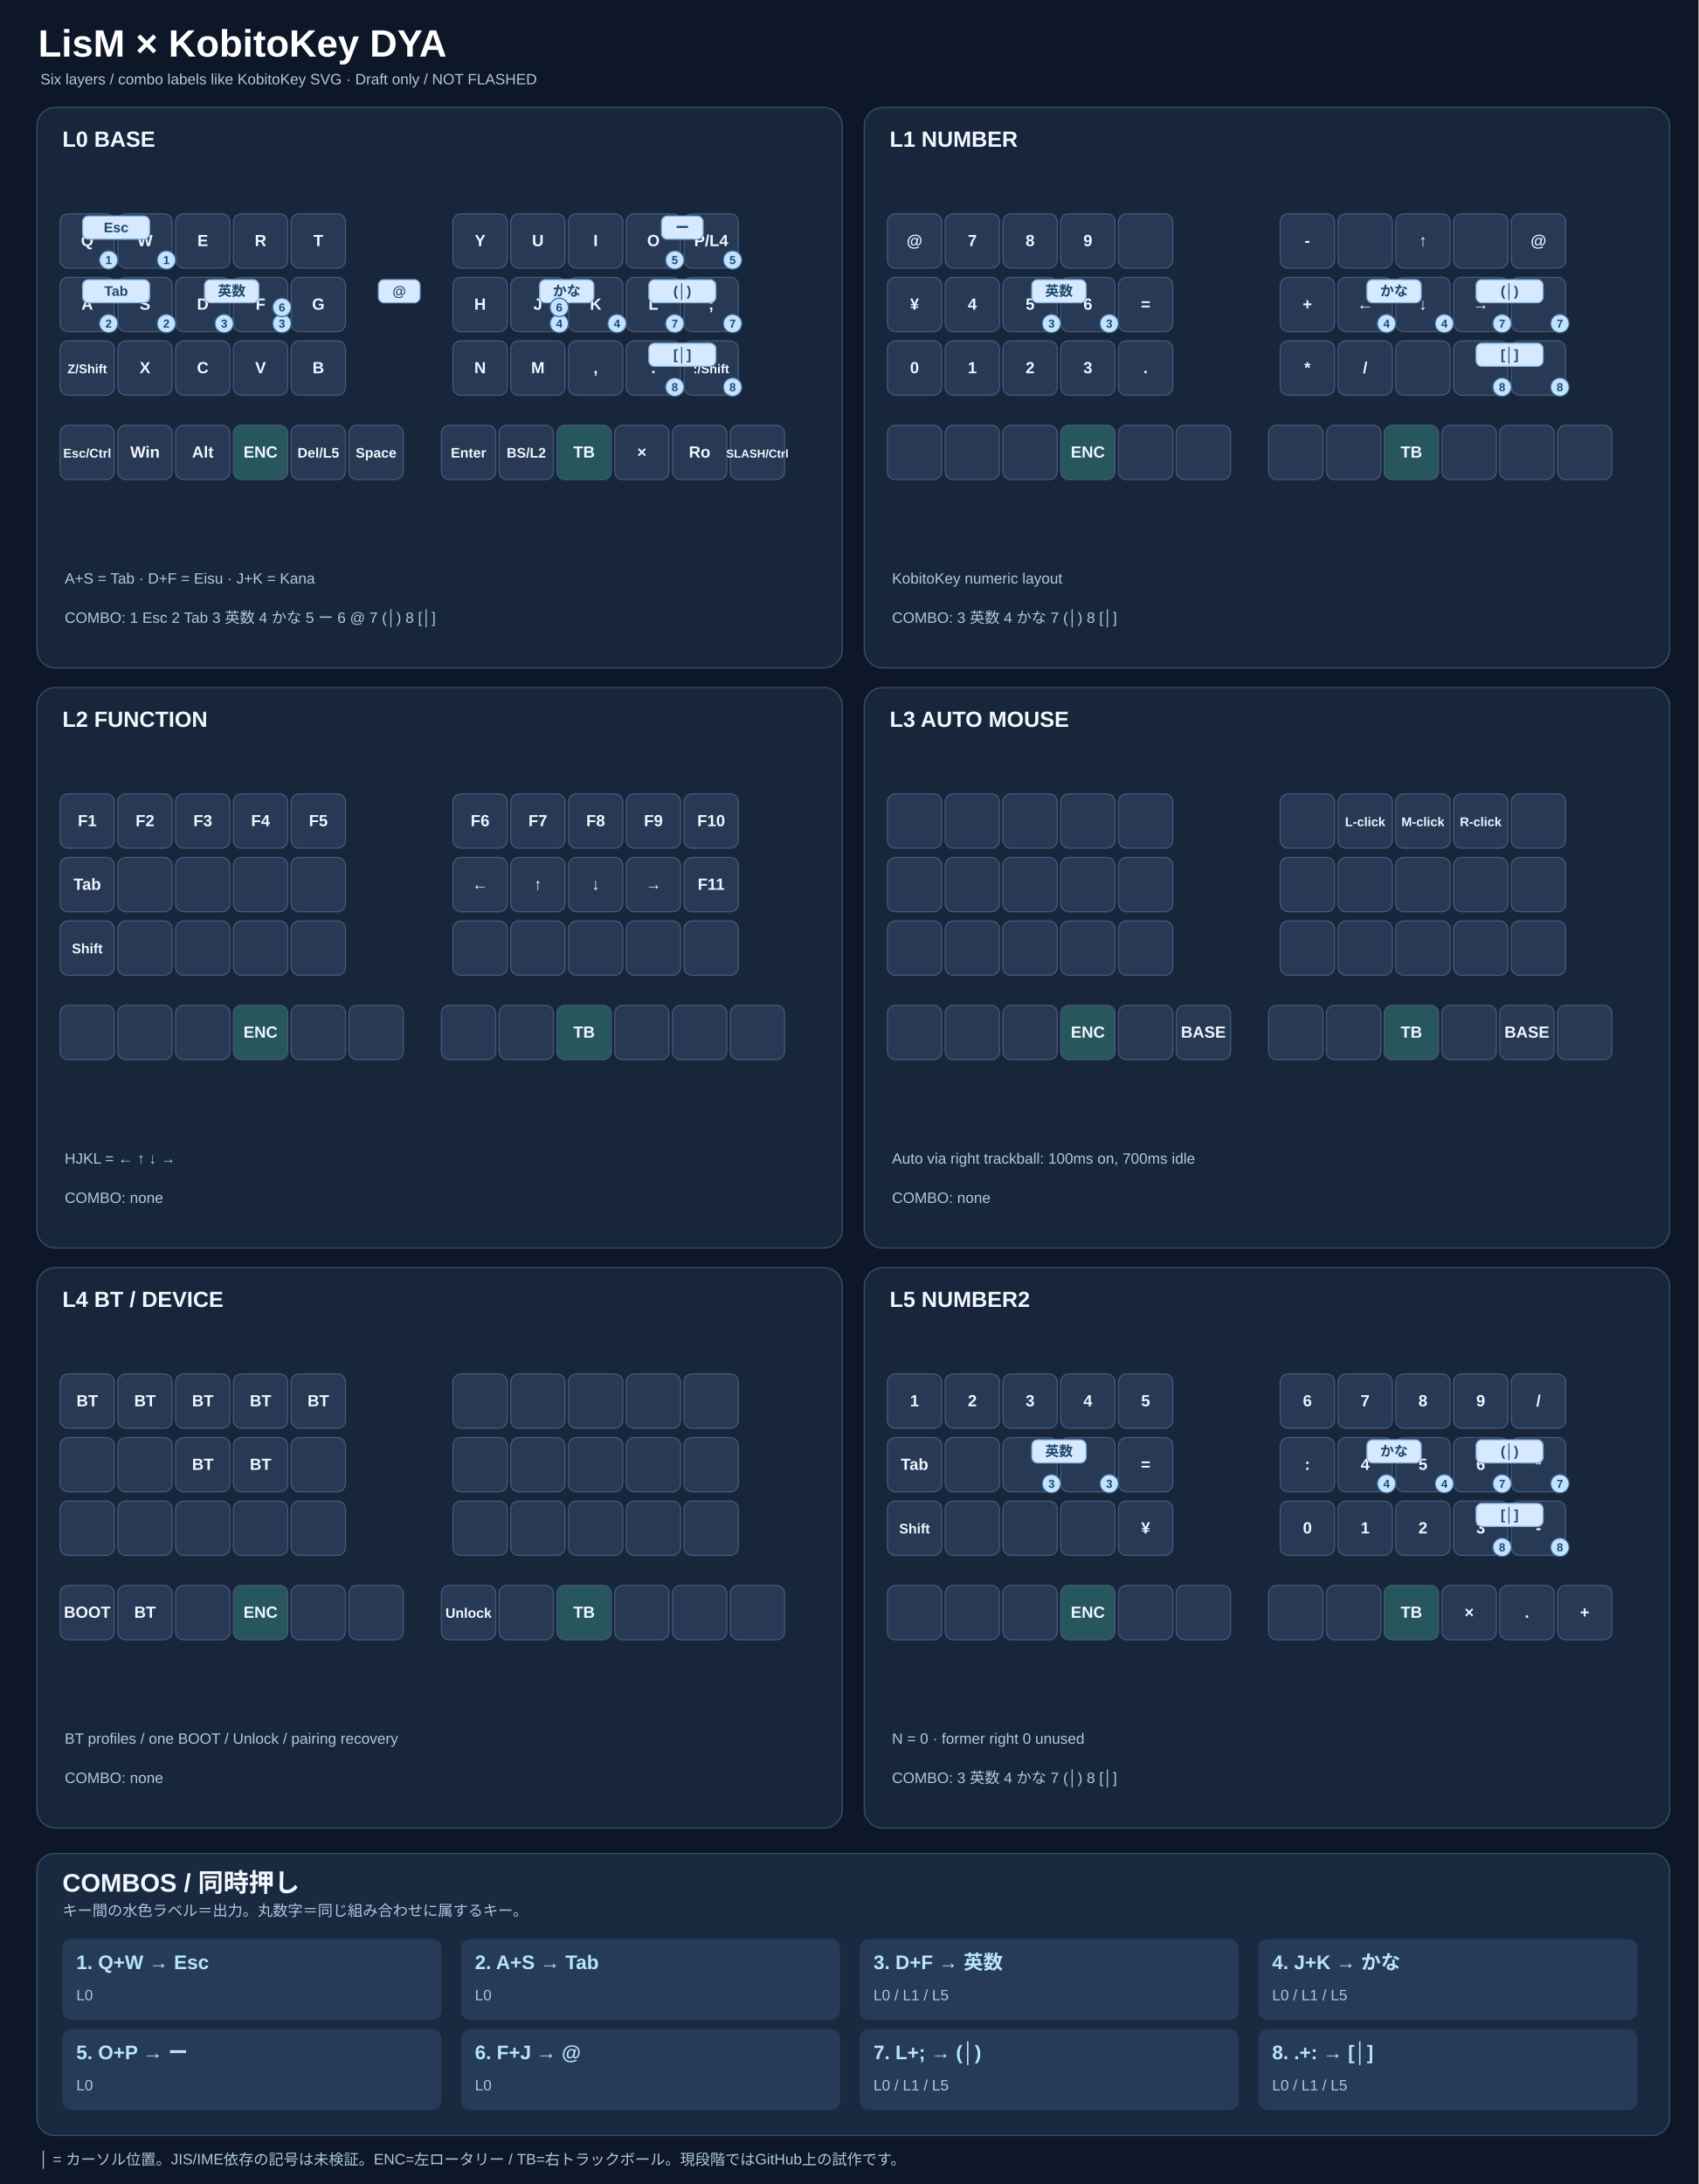
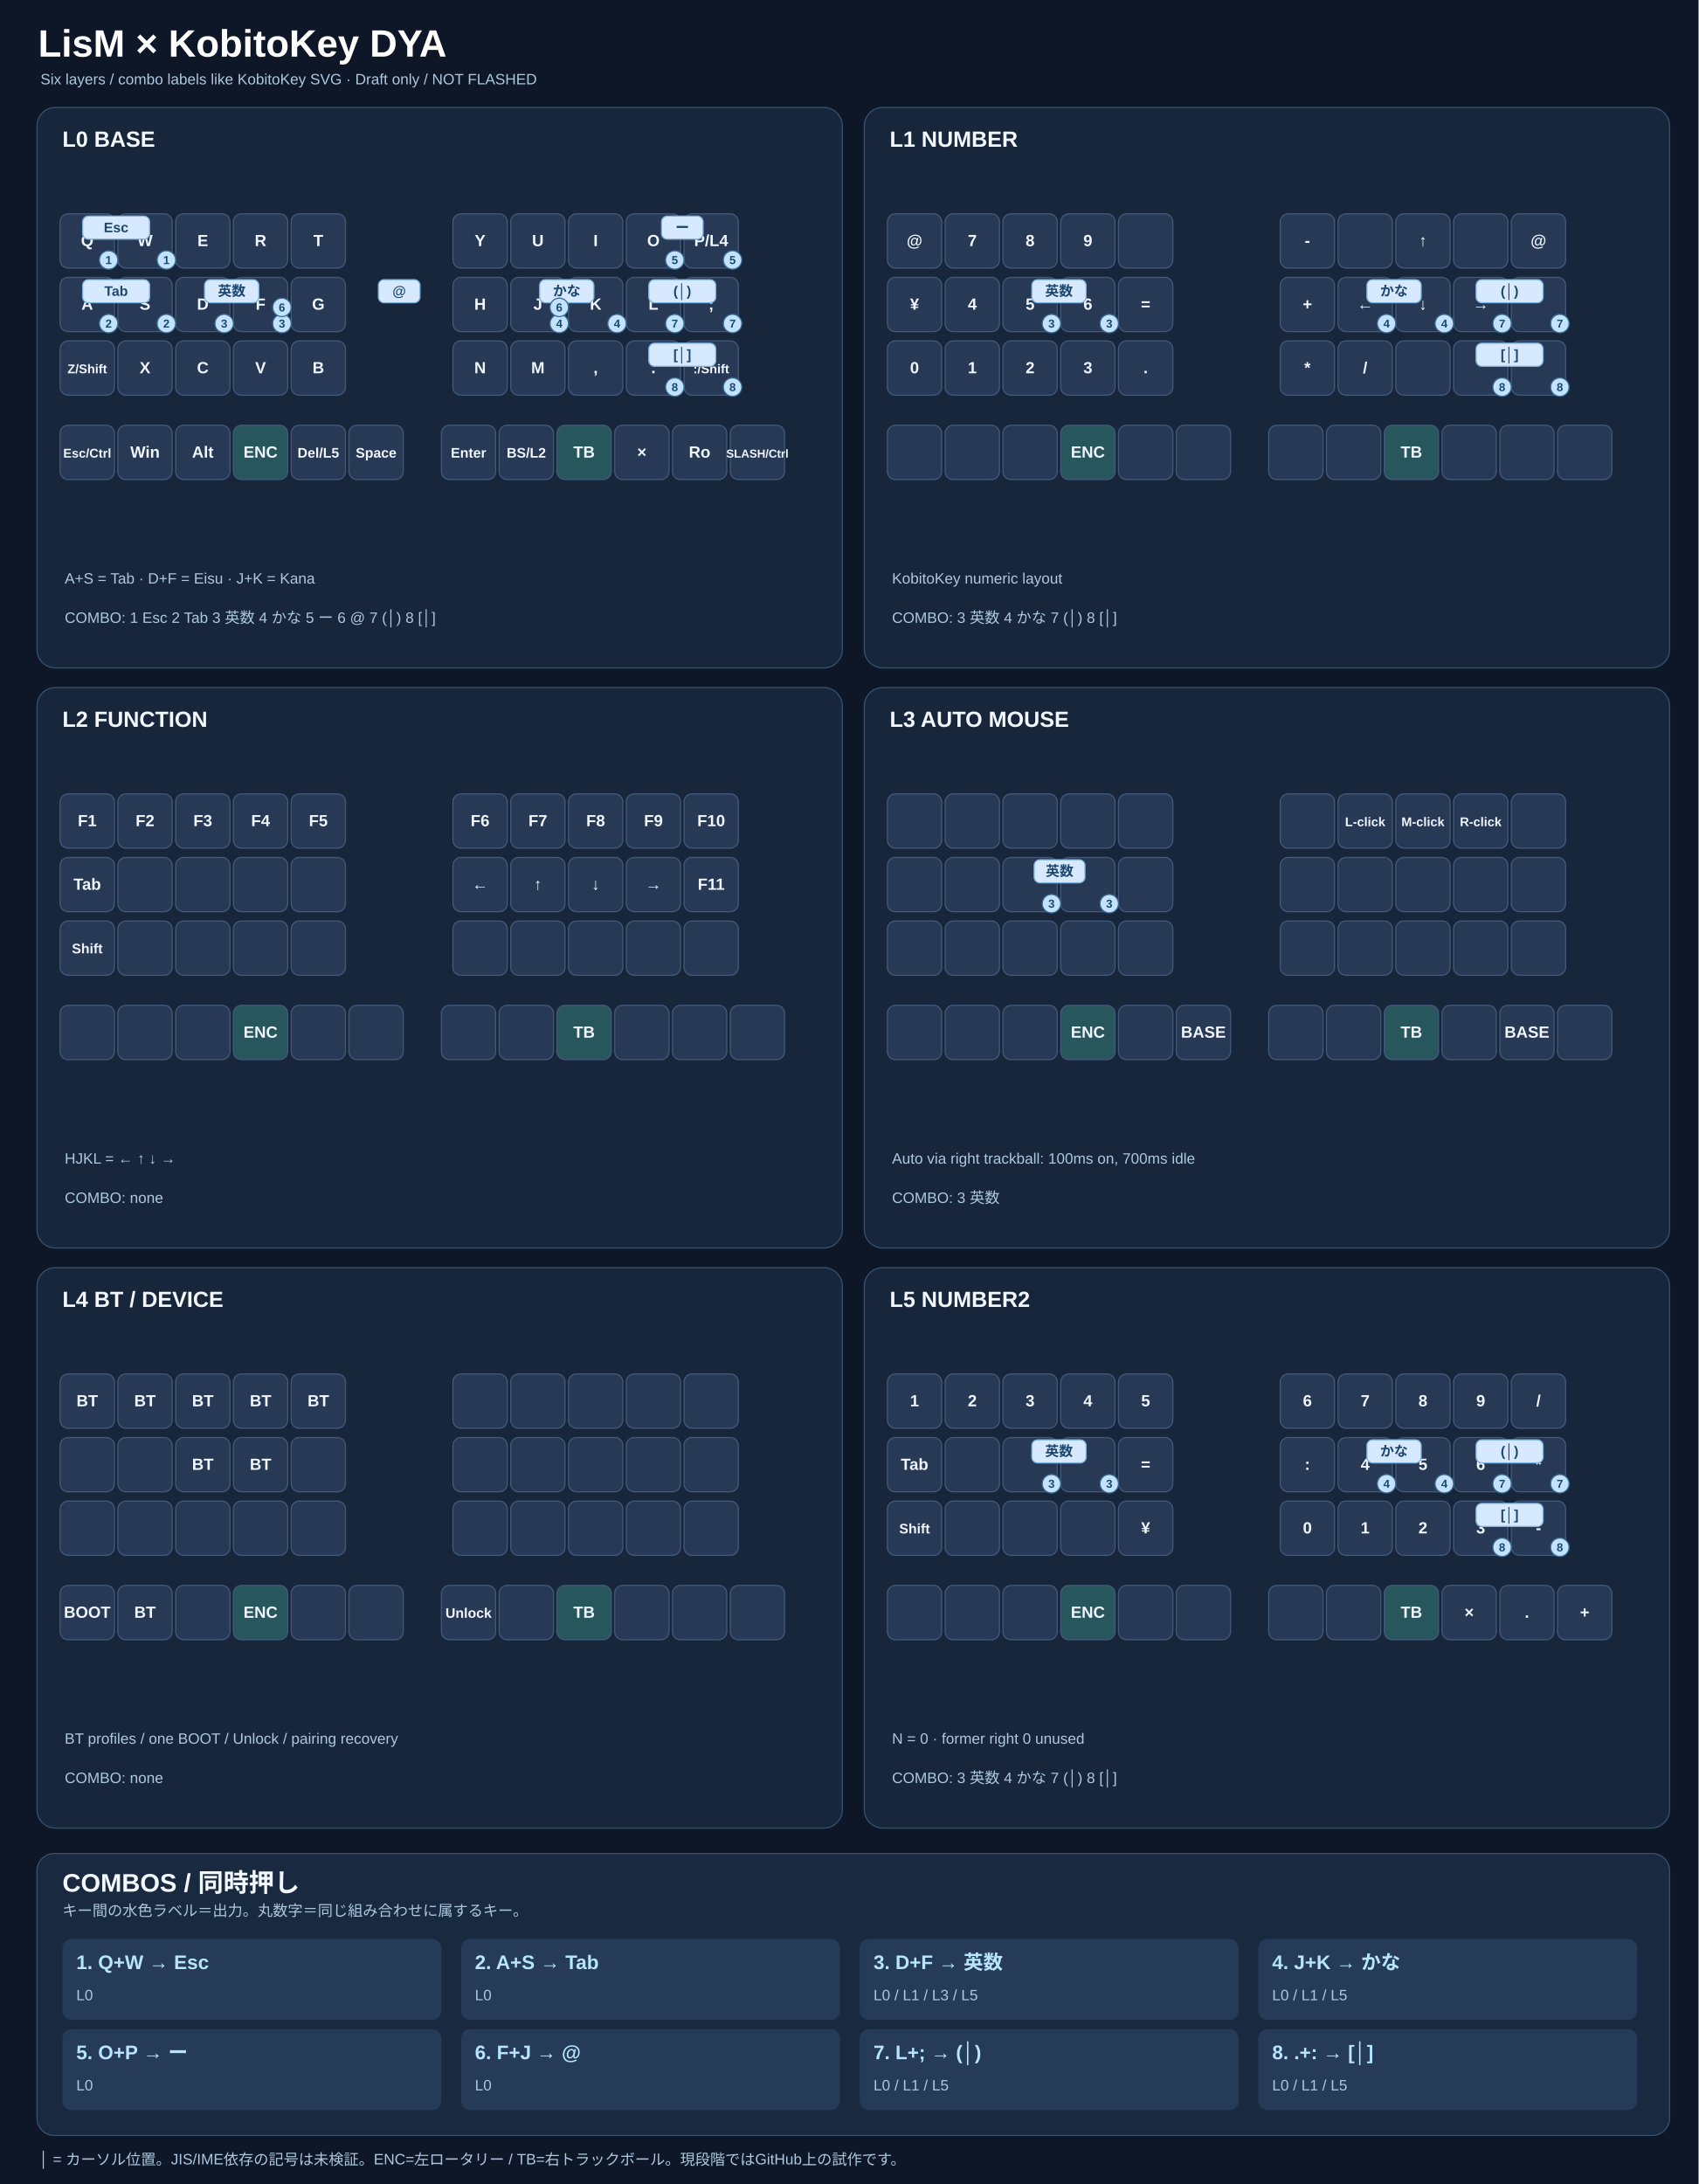
<svg xmlns="http://www.w3.org/2000/svg" width="1470" height="1890" viewBox="0 0 1470 1890">
  <style>text{font-family:Arial,"Meiryo",sans-serif}.k{fill:#eff6ff;font-size:14px;font-weight:600;text-anchor:middle}.a{fill:#adc8df;font-size:13px}.ch{fill:#d6e9ff;stroke:#7db1dd}.ct{fill:#1e486d;font-size:12px;font-weight:bold;text-anchor:middle}</style>
  <rect width="1470" height="1890" fill="#0e1728" />
  <text x="33" y="49" font-size="33" font-weight="bold" fill="white">LisM × KobitoKey DYA</text>
  <text x="35" y="73" class="a">Six layers / combo labels like KobitoKey SVG · Draft only / NOT FLASHED</text>
  <defs>
    <g id="board">
      <rect x="20" y="92" width="47" height="47" rx="7" fill="#273954" stroke="#435979" />
      <rect x="70" y="92" width="47" height="47" rx="7" fill="#273954" stroke="#435979" />
      <rect x="120" y="92" width="47" height="47" rx="7" fill="#273954" stroke="#435979" />
      <rect x="170" y="92" width="47" height="47" rx="7" fill="#273954" stroke="#435979" />
      <rect x="220" y="92" width="47" height="47" rx="7" fill="#273954" stroke="#435979" />
      <rect x="360" y="92" width="47" height="47" rx="7" fill="#273954" stroke="#435979" />
      <rect x="410" y="92" width="47" height="47" rx="7" fill="#273954" stroke="#435979" />
      <rect x="460" y="92" width="47" height="47" rx="7" fill="#273954" stroke="#435979" />
      <rect x="510" y="92" width="47" height="47" rx="7" fill="#273954" stroke="#435979" />
      <rect x="560" y="92" width="47" height="47" rx="7" fill="#273954" stroke="#435979" />
      <rect x="20" y="147" width="47" height="47" rx="7" fill="#273954" stroke="#435979" />
      <rect x="70" y="147" width="47" height="47" rx="7" fill="#273954" stroke="#435979" />
      <rect x="120" y="147" width="47" height="47" rx="7" fill="#273954" stroke="#435979" />
      <rect x="170" y="147" width="47" height="47" rx="7" fill="#273954" stroke="#435979" />
      <rect x="220" y="147" width="47" height="47" rx="7" fill="#273954" stroke="#435979" />
      <rect x="360" y="147" width="47" height="47" rx="7" fill="#273954" stroke="#435979" />
      <rect x="410" y="147" width="47" height="47" rx="7" fill="#273954" stroke="#435979" />
      <rect x="460" y="147" width="47" height="47" rx="7" fill="#273954" stroke="#435979" />
      <rect x="510" y="147" width="47" height="47" rx="7" fill="#273954" stroke="#435979" />
      <rect x="560" y="147" width="47" height="47" rx="7" fill="#273954" stroke="#435979" />
      <rect x="20" y="202" width="47" height="47" rx="7" fill="#273954" stroke="#435979" />
      <rect x="70" y="202" width="47" height="47" rx="7" fill="#273954" stroke="#435979" />
      <rect x="120" y="202" width="47" height="47" rx="7" fill="#273954" stroke="#435979" />
      <rect x="170" y="202" width="47" height="47" rx="7" fill="#273954" stroke="#435979" />
      <rect x="220" y="202" width="47" height="47" rx="7" fill="#273954" stroke="#435979" />
      <rect x="360" y="202" width="47" height="47" rx="7" fill="#273954" stroke="#435979" />
      <rect x="410" y="202" width="47" height="47" rx="7" fill="#273954" stroke="#435979" />
      <rect x="460" y="202" width="47" height="47" rx="7" fill="#273954" stroke="#435979" />
      <rect x="510" y="202" width="47" height="47" rx="7" fill="#273954" stroke="#435979" />
      <rect x="560" y="202" width="47" height="47" rx="7" fill="#273954" stroke="#435979" />
      <rect x="20" y="275" width="47" height="47" rx="7" fill="#273954" stroke="#435979" />
      <rect x="70" y="275" width="47" height="47" rx="7" fill="#273954" stroke="#435979" />
      <rect x="120" y="275" width="47" height="47" rx="7" fill="#273954" stroke="#435979" />
      <rect x="170" y="275" width="47" height="47" rx="7" fill="#28565d" stroke="#435979" />
      <rect x="220" y="275" width="47" height="47" rx="7" fill="#273954" stroke="#435979" />
      <rect x="270" y="275" width="47" height="47" rx="7" fill="#273954" stroke="#435979" />
      <rect x="350" y="275" width="47" height="47" rx="7" fill="#273954" stroke="#435979" />
      <rect x="400" y="275" width="47" height="47" rx="7" fill="#273954" stroke="#435979" />
      <rect x="450" y="275" width="47" height="47" rx="7" fill="#28565d" stroke="#435979" />
      <rect x="500" y="275" width="47" height="47" rx="7" fill="#273954" stroke="#435979" />
      <rect x="550" y="275" width="47" height="47" rx="7" fill="#273954" stroke="#435979" />
      <rect x="600" y="275" width="47" height="47" rx="7" fill="#273954" stroke="#435979" />
    </g>
  </defs>
  <g transform="translate(32,93)">
    <rect width="697" height="485" rx="16" fill="#18263c" stroke="#35516a" />
    <text x="22" y="34" font-size="19" fill="#f3f8ff" font-weight="bold">L0 BASE</text>
    <use href="#board" />
    <text x="43.5" y="120" class="k" style="font-size:14px">Q</text>
    <text x="93.5" y="120" class="k" style="font-size:14px">W</text>
    <text x="143.5" y="120" class="k" style="font-size:14px">E</text>
    <text x="193.5" y="120" class="k" style="font-size:14px">R</text>
    <text x="243.5" y="120" class="k" style="font-size:14px">T</text>
    <text x="383.5" y="120" class="k" style="font-size:14px">Y</text>
    <text x="433.5" y="120" class="k" style="font-size:14px">U</text>
    <text x="483.5" y="120" class="k" style="font-size:14px">I</text>
    <text x="533.5" y="120" class="k" style="font-size:14px">O</text>
    <text x="583.5" y="120" class="k" style="font-size:14px">P/L4</text>
    <text x="43.5" y="175" class="k" style="font-size:14px">A</text>
    <text x="93.5" y="175" class="k" style="font-size:14px">S</text>
    <text x="143.5" y="175" class="k" style="font-size:14px">D</text>
    <text x="193.5" y="175" class="k" style="font-size:14px">F</text>
    <text x="243.5" y="175" class="k" style="font-size:14px">G</text>
    <text x="383.5" y="175" class="k" style="font-size:14px">H</text>
    <text x="433.5" y="175" class="k" style="font-size:14px">J</text>
    <text x="483.5" y="175" class="k" style="font-size:14px">K</text>
    <text x="533.5" y="175" class="k" style="font-size:14px">L</text>
    <text x="583.5" y="175" class="k" style="font-size:14px">;</text>
    <text x="43.5" y="230" class="k" style="font-size:11px">Z/Shift</text>
    <text x="93.5" y="230" class="k" style="font-size:14px">X</text>
    <text x="143.5" y="230" class="k" style="font-size:14px">C</text>
    <text x="193.5" y="230" class="k" style="font-size:14px">V</text>
    <text x="243.5" y="230" class="k" style="font-size:14px">B</text>
    <text x="383.5" y="230" class="k" style="font-size:14px">N</text>
    <text x="433.5" y="230" class="k" style="font-size:14px">M</text>
    <text x="483.5" y="230" class="k" style="font-size:14px">,</text>
    <text x="533.5" y="230" class="k" style="font-size:14px">.</text>
    <text x="583.5" y="230" class="k" style="font-size:11px">:/Shift</text>
    <text x="43.5" y="303" class="k" style="font-size:11px">Esc/Ctrl</text>
    <text x="93.5" y="303" class="k" style="font-size:14px">Win</text>
    <text x="143.5" y="303" class="k" style="font-size:14px">Alt</text>
    <text x="193.5" y="303" class="k" style="font-size:14px">ENC</text>
    <text x="243.5" y="303" class="k" style="font-size:12px">Del/L5</text>
    <text x="293.5" y="303" class="k" style="font-size:12px">Space</text>
    <text x="373.5" y="303" class="k" style="font-size:12px">Enter</text>
    <text x="423.5" y="303" class="k" style="font-size:12px">BS/L2</text>
    <text x="473.5" y="303" class="k" style="font-size:14px">TB</text>
    <text x="523.5" y="303" class="k" style="font-size:14px">×</text>
    <text x="573.5" y="303" class="k" style="font-size:14px">Ro</text>
    <text x="623.5" y="303" class="k" style="font-size:10px">SLASH/Ctrl</text>
    <text x="24" y="412" class="a">A+S = Tab · D+F = Eisu · J+K = Kana</text>
    <text x="24" y="446" class="a">COMBO: 1 Esc   2 Tab   3 英数   4 かな   5 ー   6 @   7 (│)   8 [│]</text>
  </g>
  <g transform="translate(748,93)">
    <rect width="697" height="485" rx="16" fill="#18263c" stroke="#35516a" />
    <text x="22" y="34" font-size="19" fill="#f3f8ff" font-weight="bold">L1 NUMBER</text>
    <use href="#board" />
    <text x="43.5" y="120" class="k" style="font-size:14px">@</text>
    <text x="93.5" y="120" class="k" style="font-size:14px">7</text>
    <text x="143.5" y="120" class="k" style="font-size:14px">8</text>
    <text x="193.5" y="120" class="k" style="font-size:14px">9</text>
    <text x="383.5" y="120" class="k" style="font-size:14px">-</text>
    <text x="483.5" y="120" class="k" style="font-size:14px">↑</text>
    <text x="583.5" y="120" class="k" style="font-size:14px">@</text>
    <text x="43.5" y="175" class="k" style="font-size:14px">¥</text>
    <text x="93.5" y="175" class="k" style="font-size:14px">4</text>
    <text x="143.5" y="175" class="k" style="font-size:14px">5</text>
    <text x="193.5" y="175" class="k" style="font-size:14px">6</text>
    <text x="243.5" y="175" class="k" style="font-size:14px">=</text>
    <text x="383.5" y="175" class="k" style="font-size:14px">+</text>
    <text x="433.5" y="175" class="k" style="font-size:14px">←</text>
    <text x="483.5" y="175" class="k" style="font-size:14px">↓</text>
    <text x="533.5" y="175" class="k" style="font-size:14px">→</text>
    <text x="43.5" y="230" class="k" style="font-size:14px">0</text>
    <text x="93.5" y="230" class="k" style="font-size:14px">1</text>
    <text x="143.5" y="230" class="k" style="font-size:14px">2</text>
    <text x="193.5" y="230" class="k" style="font-size:14px">3</text>
    <text x="243.5" y="230" class="k" style="font-size:14px">.</text>
    <text x="383.5" y="230" class="k" style="font-size:14px">*</text>
    <text x="433.5" y="230" class="k" style="font-size:14px">/</text>
    <text x="193.5" y="303" class="k" style="font-size:14px">ENC</text>
    <text x="473.5" y="303" class="k" style="font-size:14px">TB</text>
    <text x="24" y="412" class="a">KobitoKey numeric layout</text>
    <text x="24" y="446" class="a">COMBO: 3 英数   4 かな   7 (│)   8 [│]</text>
  </g>
  <g transform="translate(32,595)">
    <rect width="697" height="485" rx="16" fill="#18263c" stroke="#35516a" />
    <text x="22" y="34" font-size="19" fill="#f3f8ff" font-weight="bold">L2 FUNCTION</text>
    <use href="#board" />
    <text x="43.5" y="120" class="k" style="font-size:14px">F1</text>
    <text x="93.5" y="120" class="k" style="font-size:14px">F2</text>
    <text x="143.5" y="120" class="k" style="font-size:14px">F3</text>
    <text x="193.5" y="120" class="k" style="font-size:14px">F4</text>
    <text x="243.5" y="120" class="k" style="font-size:14px">F5</text>
    <text x="383.5" y="120" class="k" style="font-size:14px">F6</text>
    <text x="433.5" y="120" class="k" style="font-size:14px">F7</text>
    <text x="483.5" y="120" class="k" style="font-size:14px">F8</text>
    <text x="533.5" y="120" class="k" style="font-size:14px">F9</text>
    <text x="583.5" y="120" class="k" style="font-size:14px">F10</text>
    <text x="43.5" y="175" class="k" style="font-size:14px">Tab</text>
    <text x="383.5" y="175" class="k" style="font-size:14px">←</text>
    <text x="433.5" y="175" class="k" style="font-size:14px">↑</text>
    <text x="483.5" y="175" class="k" style="font-size:14px">↓</text>
    <text x="533.5" y="175" class="k" style="font-size:14px">→</text>
    <text x="583.5" y="175" class="k" style="font-size:14px">F11</text>
    <text x="43.5" y="230" class="k" style="font-size:12px">Shift</text>
    <text x="193.5" y="303" class="k" style="font-size:14px">ENC</text>
    <text x="473.5" y="303" class="k" style="font-size:14px">TB</text>
    <text x="24" y="412" class="a">HJKL = ← ↑ ↓ →</text>
    <text x="24" y="446" class="a">COMBO: none</text>
  </g>
  <g transform="translate(748,595)">
    <rect width="697" height="485" rx="16" fill="#18263c" stroke="#35516a" />
    <text x="22" y="34" font-size="19" fill="#f3f8ff" font-weight="bold">L3 AUTO MOUSE</text>
    <use href="#board" />
    <text x="433.5" y="120" class="k" style="font-size:11px">L-click</text>
    <text x="483.5" y="120" class="k" style="font-size:11px">M-click</text>
    <text x="533.5" y="120" class="k" style="font-size:11px">R-click</text>
    <text x="193.5" y="303" class="k" style="font-size:14px">ENC</text>
    <text x="293.5" y="303" class="k" style="font-size:14px">BASE</text>
    <text x="473.5" y="303" class="k" style="font-size:14px">TB</text>
    <text x="573.5" y="303" class="k" style="font-size:14px">BASE</text>
    <text x="24" y="412" class="a">Auto via right trackball: 100ms on, 700ms idle</text>
-     <text x="24" y="446" class="a">COMBO: none</text>
+     <text x="24" y="446" class="a">COMBO: 3 英数</text>
  </g>
  <g transform="translate(32,1097)">
    <rect width="697" height="485" rx="16" fill="#18263c" stroke="#35516a" />
    <text x="22" y="34" font-size="19" fill="#f3f8ff" font-weight="bold">L4 BT / DEVICE</text>
    <use href="#board" />
    <text x="43.5" y="120" class="k" style="font-size:14px">BT</text>
    <text x="93.5" y="120" class="k" style="font-size:14px">BT</text>
    <text x="143.5" y="120" class="k" style="font-size:14px">BT</text>
    <text x="193.5" y="120" class="k" style="font-size:14px">BT</text>
    <text x="243.5" y="120" class="k" style="font-size:14px">BT</text>
    <text x="143.5" y="175" class="k" style="font-size:14px">BT</text>
    <text x="193.5" y="175" class="k" style="font-size:14px">BT</text>
    <text x="43.5" y="303" class="k" style="font-size:14px">BOOT</text>
    <text x="93.5" y="303" class="k" style="font-size:14px">BT</text>
    <text x="193.5" y="303" class="k" style="font-size:14px">ENC</text>
    <text x="373.5" y="303" class="k" style="font-size:12px">Unlock</text>
    <text x="473.5" y="303" class="k" style="font-size:14px">TB</text>
    <text x="24" y="412" class="a">BT profiles / one BOOT / Unlock / pairing recovery</text>
    <text x="24" y="446" class="a">COMBO: none</text>
  </g>
  <g transform="translate(748,1097)">
    <rect width="697" height="485" rx="16" fill="#18263c" stroke="#35516a" />
    <text x="22" y="34" font-size="19" fill="#f3f8ff" font-weight="bold">L5 NUMBER2</text>
    <use href="#board" />
    <text x="43.5" y="120" class="k" style="font-size:14px">1</text>
    <text x="93.5" y="120" class="k" style="font-size:14px">2</text>
    <text x="143.5" y="120" class="k" style="font-size:14px">3</text>
    <text x="193.5" y="120" class="k" style="font-size:14px">4</text>
    <text x="243.5" y="120" class="k" style="font-size:14px">5</text>
    <text x="383.5" y="120" class="k" style="font-size:14px">6</text>
    <text x="433.5" y="120" class="k" style="font-size:14px">7</text>
    <text x="483.5" y="120" class="k" style="font-size:14px">8</text>
    <text x="533.5" y="120" class="k" style="font-size:14px">9</text>
    <text x="583.5" y="120" class="k" style="font-size:14px">/</text>
    <text x="43.5" y="175" class="k" style="font-size:14px">Tab</text>
    <text x="243.5" y="175" class="k" style="font-size:14px">=</text>
    <text x="383.5" y="175" class="k" style="font-size:14px">:</text>
    <text x="433.5" y="175" class="k" style="font-size:14px">4</text>
    <text x="483.5" y="175" class="k" style="font-size:14px">5</text>
    <text x="533.5" y="175" class="k" style="font-size:14px">6</text>
    <text x="583.5" y="175" class="k" style="font-size:14px">*</text>
    <text x="43.5" y="230" class="k" style="font-size:12px">Shift</text>
    <text x="243.5" y="230" class="k" style="font-size:14px">¥</text>
    <text x="383.5" y="230" class="k" style="font-size:14px">0</text>
    <text x="433.5" y="230" class="k" style="font-size:14px">1</text>
    <text x="483.5" y="230" class="k" style="font-size:14px">2</text>
    <text x="533.5" y="230" class="k" style="font-size:14px">3</text>
    <text x="583.5" y="230" class="k" style="font-size:14px">-</text>
    <text x="193.5" y="303" class="k" style="font-size:14px">ENC</text>
    <text x="473.5" y="303" class="k" style="font-size:14px">TB</text>
    <text x="523.5" y="303" class="k" style="font-size:14px">×</text>
    <text x="573.5" y="303" class="k" style="font-size:14px">.</text>
    <text x="623.5" y="303" class="k" style="font-size:14px">+</text>
    <text x="24" y="412" class="a">N = 0 · former right 0 unused</text>
    <text x="24" y="446" class="a">COMBO: 3 英数   4 かな   7 (│)   8 [│]</text>
  </g>
  <rect x="71.5" y="187" width="58" height="20" rx="5" class="ch" />
  <text x="100.5" y="201" class="ct">Esc</text>
  <rect x="71.5" y="242" width="58" height="20" rx="5" class="ch" />
  <text x="100.5" y="256" class="ct">Tab</text>
  <rect x="177" y="242" width="47" height="20" rx="5" class="ch" />
  <text x="200.5" y="256" class="ct">英数</text>
  <rect x="467" y="242" width="47" height="20" rx="5" class="ch" />
  <text x="490.5" y="256" class="ct">かな</text>
  <rect x="572.5" y="187" width="36" height="20" rx="5" class="ch" />
  <text x="590.5" y="201" class="ct">ー</text>
  <rect x="327.5" y="242" width="36" height="20" rx="5" class="ch" />
  <text x="345.5" y="256" class="ct">@</text>
  <rect x="561.5" y="242" width="58" height="20" rx="5" class="ch" />
  <text x="590.5" y="256" class="ct">(│)</text>
  <rect x="561.5" y="297" width="58" height="20" rx="5" class="ch" />
  <text x="590.5" y="311" class="ct">[│]</text>
  <circle cx="94" cy="225" r="8" fill="#c3e2ff" stroke="#396a93" />
  <text x="94" y="228.5" fill="#164a70" font-size="10" font-weight="bold" text-anchor="middle">1</text>
  <circle cx="144" cy="225" r="8" fill="#c3e2ff" stroke="#396a93" />
  <text x="144" y="228.5" fill="#164a70" font-size="10" font-weight="bold" text-anchor="middle">1</text>
  <circle cx="584" cy="225" r="8" fill="#c3e2ff" stroke="#396a93" />
  <text x="584" y="228.5" fill="#164a70" font-size="10" font-weight="bold" text-anchor="middle">5</text>
  <circle cx="634" cy="225" r="8" fill="#c3e2ff" stroke="#396a93" />
  <text x="634" y="228.5" fill="#164a70" font-size="10" font-weight="bold" text-anchor="middle">5</text>
  <circle cx="94" cy="280" r="8" fill="#c3e2ff" stroke="#396a93" />
  <text x="94" y="283.5" fill="#164a70" font-size="10" font-weight="bold" text-anchor="middle">2</text>
  <circle cx="144" cy="280" r="8" fill="#c3e2ff" stroke="#396a93" />
  <text x="144" y="283.5" fill="#164a70" font-size="10" font-weight="bold" text-anchor="middle">2</text>
  <circle cx="194" cy="280" r="8" fill="#c3e2ff" stroke="#396a93" />
  <text x="194" y="283.5" fill="#164a70" font-size="10" font-weight="bold" text-anchor="middle">3</text>
  <circle cx="244" cy="280" r="8" fill="#c3e2ff" stroke="#396a93" />
  <text x="244" y="283.5" fill="#164a70" font-size="10" font-weight="bold" text-anchor="middle">3</text>
  <circle cx="244" cy="266" r="8" fill="#c3e2ff" stroke="#396a93" />
  <text x="244" y="269.5" fill="#164a70" font-size="10" font-weight="bold" text-anchor="middle">6</text>
  <circle cx="484" cy="280" r="8" fill="#c3e2ff" stroke="#396a93" />
  <text x="484" y="283.5" fill="#164a70" font-size="10" font-weight="bold" text-anchor="middle">4</text>
  <circle cx="484" cy="266" r="8" fill="#c3e2ff" stroke="#396a93" />
  <text x="484" y="269.5" fill="#164a70" font-size="10" font-weight="bold" text-anchor="middle">6</text>
  <circle cx="534" cy="280" r="8" fill="#c3e2ff" stroke="#396a93" />
  <text x="534" y="283.5" fill="#164a70" font-size="10" font-weight="bold" text-anchor="middle">4</text>
  <circle cx="584" cy="280" r="8" fill="#c3e2ff" stroke="#396a93" />
  <text x="584" y="283.5" fill="#164a70" font-size="10" font-weight="bold" text-anchor="middle">7</text>
  <circle cx="634" cy="280" r="8" fill="#c3e2ff" stroke="#396a93" />
  <text x="634" y="283.5" fill="#164a70" font-size="10" font-weight="bold" text-anchor="middle">7</text>
  <circle cx="584" cy="335" r="8" fill="#c3e2ff" stroke="#396a93" />
  <text x="584" y="338.5" fill="#164a70" font-size="10" font-weight="bold" text-anchor="middle">8</text>
  <circle cx="634" cy="335" r="8" fill="#c3e2ff" stroke="#396a93" />
  <text x="634" y="338.5" fill="#164a70" font-size="10" font-weight="bold" text-anchor="middle">8</text>
  <rect x="893" y="242" width="47" height="20" rx="5" class="ch" />
  <text x="916.5" y="256" class="ct">英数</text>
  <rect x="1183" y="242" width="47" height="20" rx="5" class="ch" />
  <text x="1206.5" y="256" class="ct">かな</text>
  <rect x="1277.5" y="242" width="58" height="20" rx="5" class="ch" />
  <text x="1306.5" y="256" class="ct">(│)</text>
  <rect x="1277.5" y="297" width="58" height="20" rx="5" class="ch" />
  <text x="1306.5" y="311" class="ct">[│]</text>
  <circle cx="910" cy="280" r="8" fill="#c3e2ff" stroke="#396a93" />
  <text x="910" y="283.5" fill="#164a70" font-size="10" font-weight="bold" text-anchor="middle">3</text>
  <circle cx="960" cy="280" r="8" fill="#c3e2ff" stroke="#396a93" />
  <text x="960" y="283.5" fill="#164a70" font-size="10" font-weight="bold" text-anchor="middle">3</text>
  <circle cx="1200" cy="280" r="8" fill="#c3e2ff" stroke="#396a93" />
  <text x="1200" y="283.5" fill="#164a70" font-size="10" font-weight="bold" text-anchor="middle">4</text>
  <circle cx="1250" cy="280" r="8" fill="#c3e2ff" stroke="#396a93" />
  <text x="1250" y="283.5" fill="#164a70" font-size="10" font-weight="bold" text-anchor="middle">4</text>
  <circle cx="1300" cy="280" r="8" fill="#c3e2ff" stroke="#396a93" />
  <text x="1300" y="283.5" fill="#164a70" font-size="10" font-weight="bold" text-anchor="middle">7</text>
  <circle cx="1350" cy="280" r="8" fill="#c3e2ff" stroke="#396a93" />
  <text x="1350" y="283.5" fill="#164a70" font-size="10" font-weight="bold" text-anchor="middle">7</text>
  <circle cx="1300" cy="335" r="8" fill="#c3e2ff" stroke="#396a93" />
  <text x="1300" y="338.5" fill="#164a70" font-size="10" font-weight="bold" text-anchor="middle">8</text>
  <circle cx="1350" cy="335" r="8" fill="#c3e2ff" stroke="#396a93" />
  <text x="1350" y="338.5" fill="#164a70" font-size="10" font-weight="bold" text-anchor="middle">8</text>
  <rect x="893" y="1246" width="47" height="20" rx="5" class="ch" />
  <text x="916.5" y="1260" class="ct">英数</text>
  <rect x="1183" y="1246" width="47" height="20" rx="5" class="ch" />
  <text x="1206.5" y="1260" class="ct">かな</text>
  <rect x="1277.5" y="1246" width="58" height="20" rx="5" class="ch" />
  <text x="1306.5" y="1260" class="ct">(│)</text>
  <rect x="1277.5" y="1301" width="58" height="20" rx="5" class="ch" />
  <text x="1306.5" y="1315" class="ct">[│]</text>
  <circle cx="910" cy="1284" r="8" fill="#c3e2ff" stroke="#396a93" />
  <text x="910" y="1287.5" fill="#164a70" font-size="10" font-weight="bold" text-anchor="middle">3</text>
  <circle cx="960" cy="1284" r="8" fill="#c3e2ff" stroke="#396a93" />
  <text x="960" y="1287.5" fill="#164a70" font-size="10" font-weight="bold" text-anchor="middle">3</text>
  <circle cx="1200" cy="1284" r="8" fill="#c3e2ff" stroke="#396a93" />
  <text x="1200" y="1287.5" fill="#164a70" font-size="10" font-weight="bold" text-anchor="middle">4</text>
  <circle cx="1250" cy="1284" r="8" fill="#c3e2ff" stroke="#396a93" />
  <text x="1250" y="1287.5" fill="#164a70" font-size="10" font-weight="bold" text-anchor="middle">4</text>
  <circle cx="1300" cy="1284" r="8" fill="#c3e2ff" stroke="#396a93" />
  <text x="1300" y="1287.5" fill="#164a70" font-size="10" font-weight="bold" text-anchor="middle">7</text>
  <circle cx="1350" cy="1284" r="8" fill="#c3e2ff" stroke="#396a93" />
  <text x="1350" y="1287.5" fill="#164a70" font-size="10" font-weight="bold" text-anchor="middle">7</text>
  <circle cx="1300" cy="1339" r="8" fill="#c3e2ff" stroke="#396a93" />
  <text x="1300" y="1342.5" fill="#164a70" font-size="10" font-weight="bold" text-anchor="middle">8</text>
  <circle cx="1350" cy="1339" r="8" fill="#c3e2ff" stroke="#396a93" />
  <text x="1350" y="1342.5" fill="#164a70" font-size="10" font-weight="bold" text-anchor="middle">8</text>
+   <g id="eisu_L3" aria-label="L3 D and F Eisu combo">
+     <rect x="895" y="744" rx="5" width="44" height="20" class="ch" />
+     <text x="917" y="758" class="ct">英数</text>
+     <circle cx="910" cy="782" r="8" fill="#c3e2ff" stroke="#396a93" />
+     <text x="910" y="785.5" fill="#164a70" font-size="10" font-weight="bold" text-anchor="middle">3</text>
+     <circle cx="960" cy="782" r="8" fill="#c3e2ff" stroke="#396a93" />
+     <text x="960" y="785.5" fill="#164a70" font-size="10" font-weight="bold" text-anchor="middle">3</text>
+   </g>
  <rect x="32" y="1604" width="1413" height="244" rx="15" fill="#192940" stroke="#35516a" />
  <text x="54" y="1637" font-size="22" fill="#f3f8ff" font-weight="bold">COMBOS / 同時押し</text>
  <text x="54" y="1658" class="a">キー間の水色ラベル＝出力。丸数字＝同じ組み合わせに属するキー。</text>
  <rect x="54" y="1678" width="328" height="70" rx="8" fill="#263b57" />
  <text x="66" y="1704" fill="#b7e4ff" font-size="17" font-weight="bold">1. Q+W → Esc</text>
  <text x="66" y="1731" fill="#adc8df" font-size="13">L0</text>
  <rect x="399" y="1678" width="328" height="70" rx="8" fill="#263b57" />
  <text x="411" y="1704" fill="#b7e4ff" font-size="17" font-weight="bold">2. A+S → Tab</text>
  <text x="411" y="1731" fill="#adc8df" font-size="13">L0</text>
  <rect x="744" y="1678" width="328" height="70" rx="8" fill="#263b57" />
  <text x="756" y="1704" fill="#b7e4ff" font-size="17" font-weight="bold">3. D+F → 英数</text>
-   <text x="756" y="1731" fill="#adc8df" font-size="13">L0 / L1 / L5</text>
+   <text x="756" y="1731" fill="#adc8df" font-size="13">L0 / L1 / L3 / L5</text>
  <rect x="1089" y="1678" width="328" height="70" rx="8" fill="#263b57" />
  <text x="1101" y="1704" fill="#b7e4ff" font-size="17" font-weight="bold">4. J+K → かな</text>
  <text x="1101" y="1731" fill="#adc8df" font-size="13">L0 / L1 / L5</text>
  <rect x="54" y="1756" width="328" height="70" rx="8" fill="#263b57" />
  <text x="66" y="1782" fill="#b7e4ff" font-size="17" font-weight="bold">5. O+P → ー</text>
  <text x="66" y="1809" fill="#adc8df" font-size="13">L0</text>
  <rect x="399" y="1756" width="328" height="70" rx="8" fill="#263b57" />
  <text x="411" y="1782" fill="#b7e4ff" font-size="17" font-weight="bold">6. F+J → @</text>
  <text x="411" y="1809" fill="#adc8df" font-size="13">L0</text>
  <rect x="744" y="1756" width="328" height="70" rx="8" fill="#263b57" />
  <text x="756" y="1782" fill="#b7e4ff" font-size="17" font-weight="bold">7. L+; → (│)</text>
  <text x="756" y="1809" fill="#adc8df" font-size="13">L0 / L1 / L5</text>
  <rect x="1089" y="1756" width="328" height="70" rx="8" fill="#263b57" />
  <text x="1101" y="1782" fill="#b7e4ff" font-size="17" font-weight="bold">8. .+: → [│]</text>
  <text x="1101" y="1809" fill="#adc8df" font-size="13">L0 / L1 / L5</text>
  <text x="34" y="1873" class="a">│ = カーソル位置。JIS/IME依存の記号は未検証。ENC=左ロータリー / TB=右トラックボール。現段階ではGitHub上の試作です。</text>
</svg>
